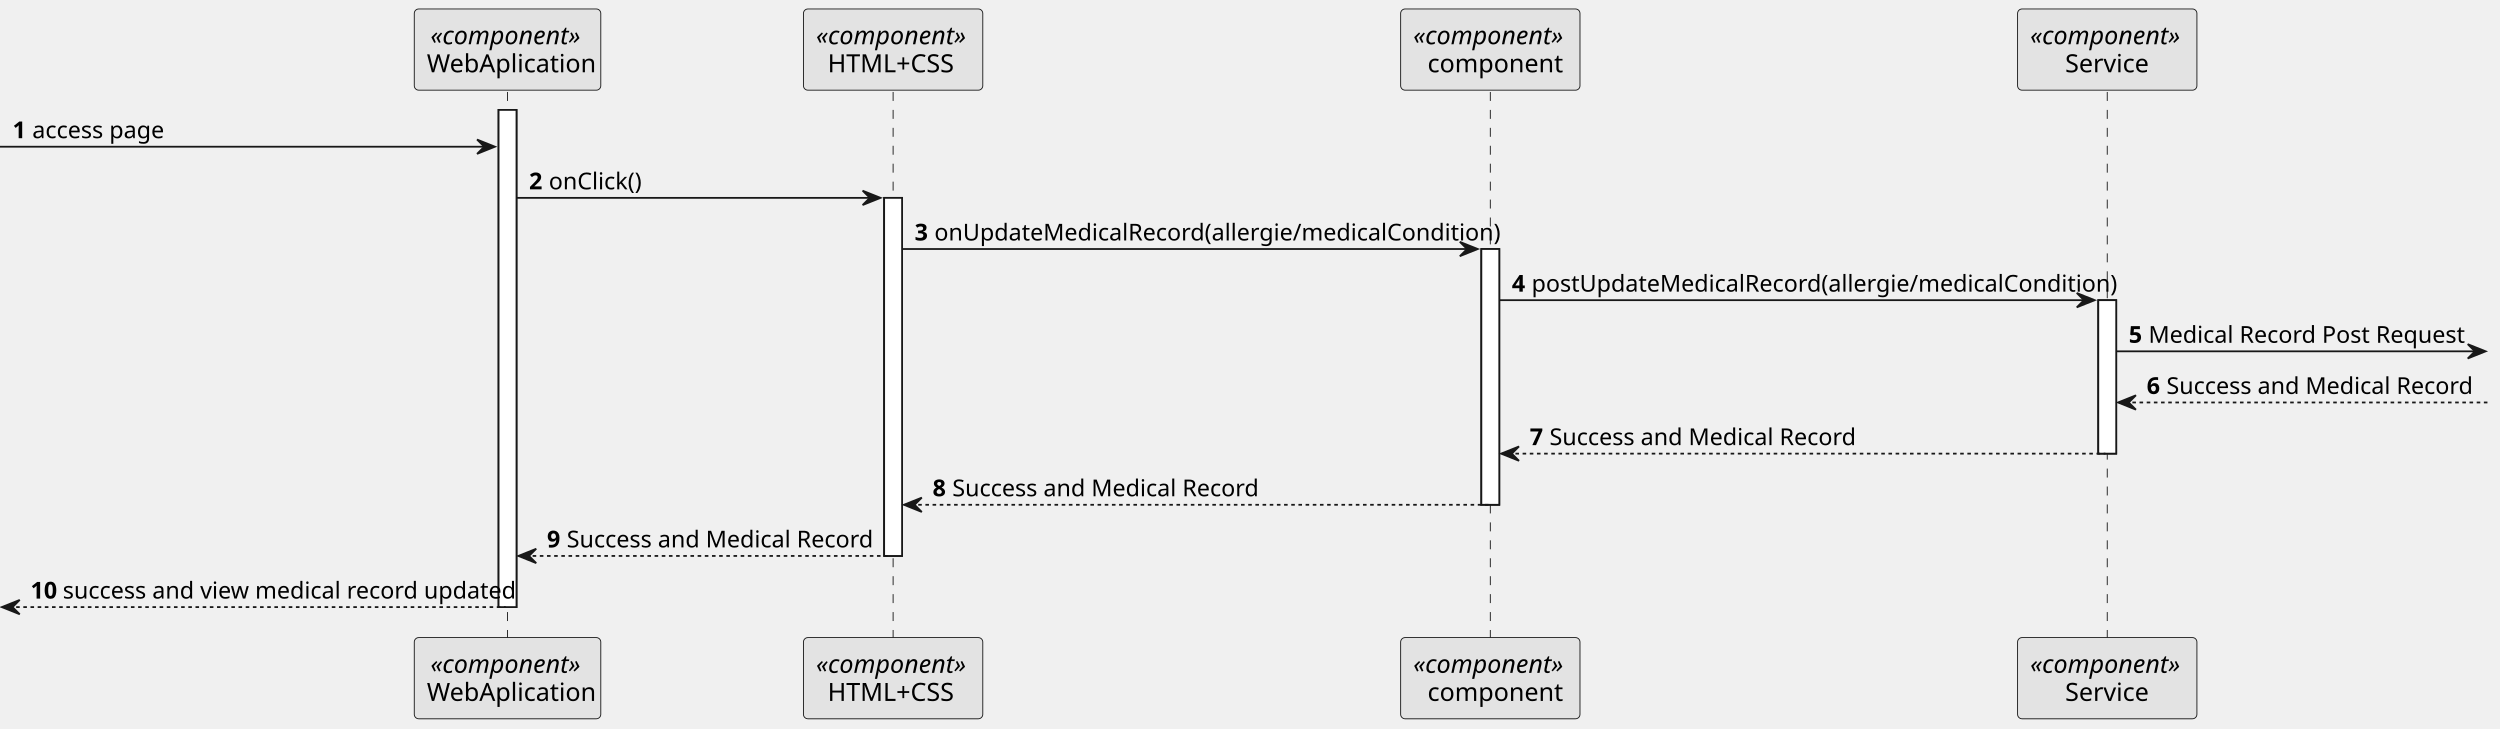
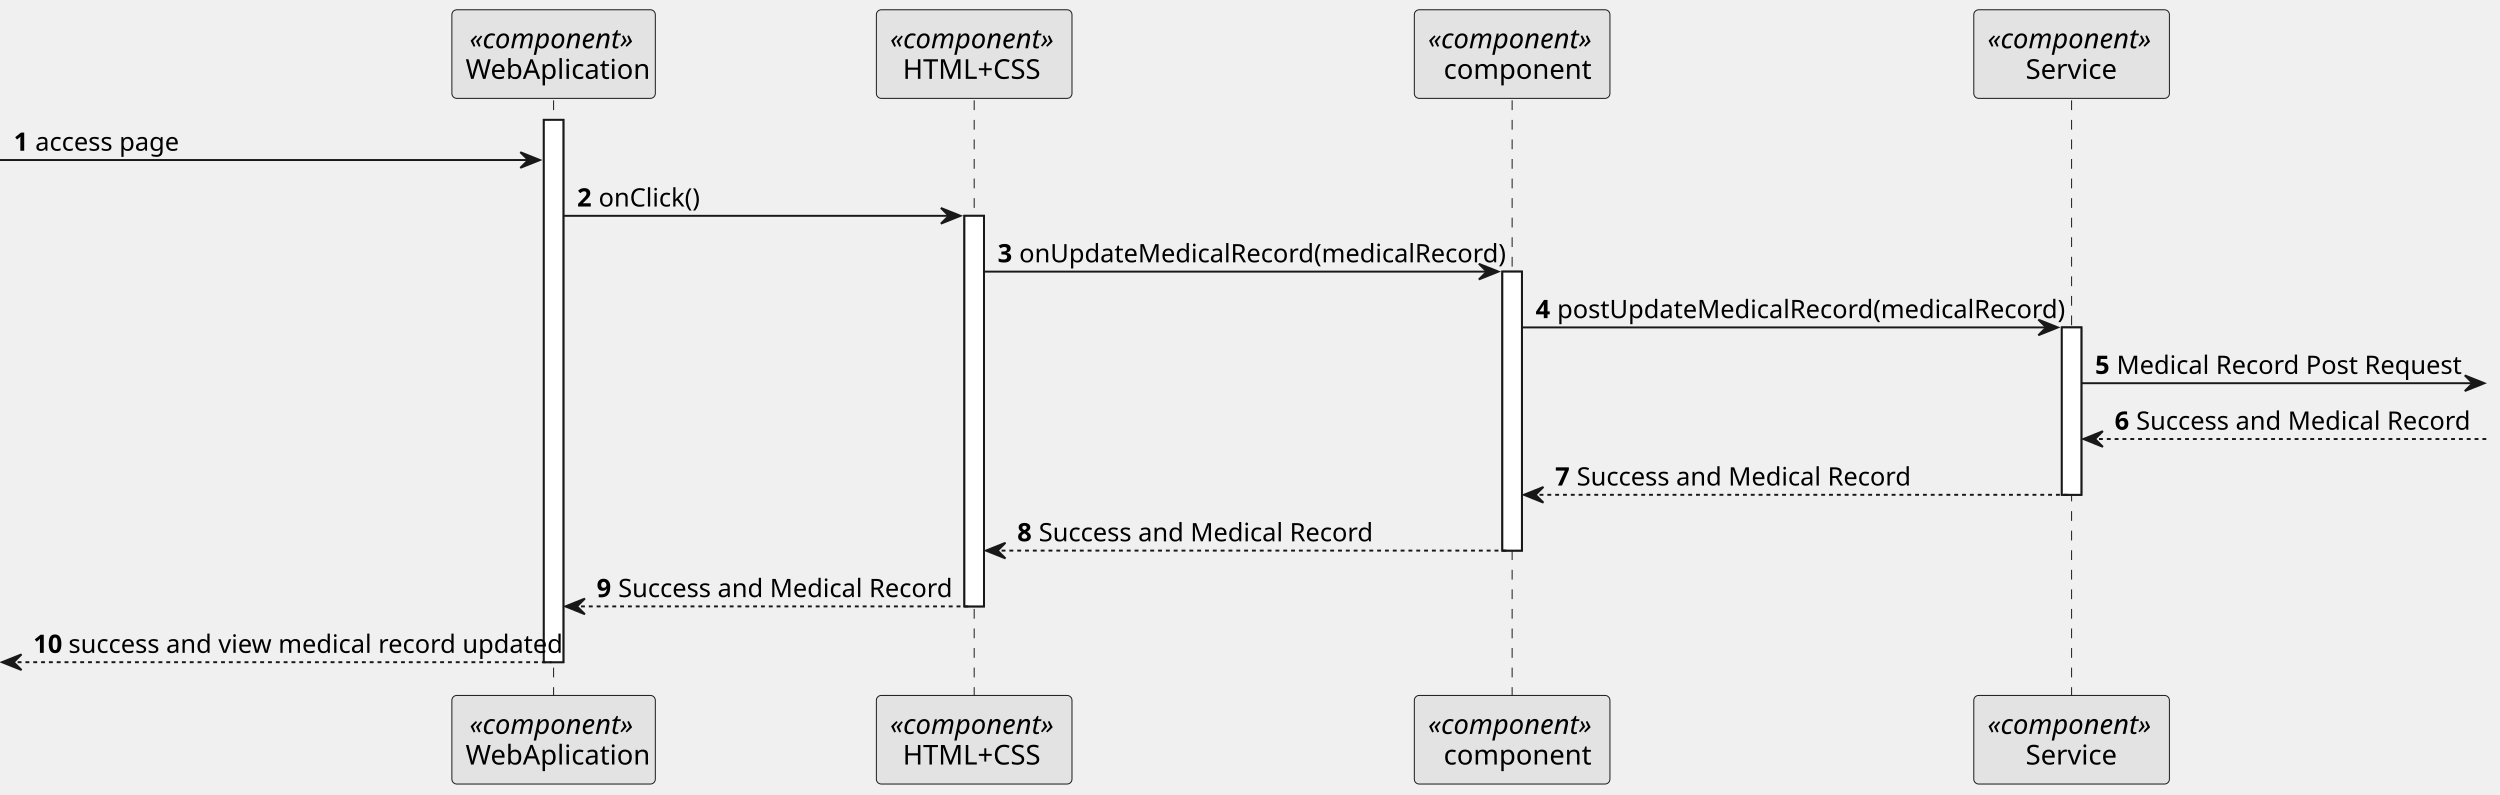
- <svg xmlns="http://www.w3.org/2000/svg" contentStyleType="text/css" height="406px" preserveAspectRatio="none" style="width:1394px;height:406px;background:#FFFFFF;" version="1.1" viewBox="0 0 1394 406" width="1394px" zoomAndPan="magnify">
+ <svg xmlns="http://www.w3.org/2000/svg" contentStyleType="text/css" height="406px" preserveAspectRatio="none" style="width:1278px;height:406px;background:#FFFFFF;" version="1.1" viewBox="0 0 1278 406" width="1278px" zoomAndPan="magnify">
  <defs />
  <g>
    <rect fill="#FFFFFF" height="277.234" style="stroke:#181818;stroke-width:1.0;" width="10" x="278" y="61.281" />
    <rect fill="#FFFFFF" height="199.664" style="stroke:#181818;stroke-width:1.0;" width="10" x="493" y="110.328" />
-     <rect fill="#FFFFFF" height="142.617" style="stroke:#181818;stroke-width:1.0;" width="10" x="826" y="138.852" />
-     <rect fill="#FFFFFF" height="85.57" style="stroke:#181818;stroke-width:1.0;" width="10" x="1170" y="167.375" />
+     <rect fill="#FFFFFF" height="142.617" style="stroke:#181818;stroke-width:1.0;" width="10" x="768" y="138.852" />
+     <rect fill="#FFFFFF" height="85.57" style="stroke:#181818;stroke-width:1.0;" width="10" x="1054" y="167.375" />
    <line style="stroke:#181818;stroke-width:0.5;stroke-dasharray:5.0,5.0;" x1="283" x2="283" y1="51.281" y2="356.516" />
    <line style="stroke:#181818;stroke-width:0.5;stroke-dasharray:5.0,5.0;" x1="498" x2="498" y1="51.281" y2="356.516" />
-     <line style="stroke:#181818;stroke-width:0.5;stroke-dasharray:5.0,5.0;" x1="831" x2="831" y1="51.281" y2="356.516" />
-     <line style="stroke:#181818;stroke-width:0.5;stroke-dasharray:5.0,5.0;" x1="1175" x2="1175" y1="51.281" y2="356.516" />
+     <line style="stroke:#181818;stroke-width:0.5;stroke-dasharray:5.0,5.0;" x1="773" x2="773" y1="51.281" y2="356.516" />
+     <line style="stroke:#181818;stroke-width:0.5;stroke-dasharray:5.0,5.0;" x1="1059" x2="1059" y1="51.281" y2="356.516" />
    <rect fill="#E3E3E3" height="45.281" rx="2.5" ry="2.5" style="stroke:#181818;stroke-width:0.5;" width="104" x="231" y="5" />
    <text fill="#000000" font-family="sans-serif" font-size="14" font-style="italic" lengthAdjust="spacing" textLength="86" x="240" y="24.674">«component»</text>
    <text fill="#000000" font-family="sans-serif" font-size="14" lengthAdjust="spacing" textLength="90" x="238" y="40.315">WebAplication</text>
    <rect fill="#E3E3E3" height="45.281" rx="2.5" ry="2.5" style="stroke:#181818;stroke-width:0.5;" width="104" x="231" y="355.516" />
    <text fill="#000000" font-family="sans-serif" font-size="14" font-style="italic" lengthAdjust="spacing" textLength="86" x="240" y="375.19">«component»</text>
    <text fill="#000000" font-family="sans-serif" font-size="14" lengthAdjust="spacing" textLength="90" x="238" y="390.83">WebAplication</text>
    <rect fill="#E3E3E3" height="45.281" rx="2.5" ry="2.5" style="stroke:#181818;stroke-width:0.5;" width="100" x="448" y="5" />
    <text fill="#000000" font-family="sans-serif" font-size="14" font-style="italic" lengthAdjust="spacing" textLength="86" x="455" y="24.674">«component»</text>
    <text fill="#000000" font-family="sans-serif" font-size="14" lengthAdjust="spacing" textLength="73" x="461.5" y="40.315">HTML+CSS</text>
    <rect fill="#E3E3E3" height="45.281" rx="2.5" ry="2.5" style="stroke:#181818;stroke-width:0.5;" width="100" x="448" y="355.516" />
    <text fill="#000000" font-family="sans-serif" font-size="14" font-style="italic" lengthAdjust="spacing" textLength="86" x="455" y="375.19">«component»</text>
    <text fill="#000000" font-family="sans-serif" font-size="14" lengthAdjust="spacing" textLength="73" x="461.5" y="390.83">HTML+CSS</text>
-     <rect fill="#E3E3E3" height="45.281" rx="2.5" ry="2.5" style="stroke:#181818;stroke-width:0.5;" width="100" x="781" y="5" />
-     <text fill="#000000" font-family="sans-serif" font-size="14" font-style="italic" lengthAdjust="spacing" textLength="86" x="788" y="24.674">«component»</text>
-     <text fill="#000000" font-family="sans-serif" font-size="14" lengthAdjust="spacing" textLength="70" x="796" y="40.315">component</text>
-     <rect fill="#E3E3E3" height="45.281" rx="2.5" ry="2.5" style="stroke:#181818;stroke-width:0.5;" width="100" x="781" y="355.516" />
-     <text fill="#000000" font-family="sans-serif" font-size="14" font-style="italic" lengthAdjust="spacing" textLength="86" x="788" y="375.19">«component»</text>
-     <text fill="#000000" font-family="sans-serif" font-size="14" lengthAdjust="spacing" textLength="70" x="796" y="390.83">component</text>
-     <rect fill="#E3E3E3" height="45.281" rx="2.5" ry="2.5" style="stroke:#181818;stroke-width:0.5;" width="100" x="1125" y="5" />
-     <text fill="#000000" font-family="sans-serif" font-size="14" font-style="italic" lengthAdjust="spacing" textLength="86" x="1132" y="24.674">«component»</text>
-     <text fill="#000000" font-family="sans-serif" font-size="14" lengthAdjust="spacing" textLength="47" x="1151.5" y="40.315">Service</text>
-     <rect fill="#E3E3E3" height="45.281" rx="2.5" ry="2.5" style="stroke:#181818;stroke-width:0.5;" width="100" x="1125" y="355.516" />
-     <text fill="#000000" font-family="sans-serif" font-size="14" font-style="italic" lengthAdjust="spacing" textLength="86" x="1132" y="375.19">«component»</text>
-     <text fill="#000000" font-family="sans-serif" font-size="14" lengthAdjust="spacing" textLength="47" x="1151.5" y="390.83">Service</text>
+     <rect fill="#E3E3E3" height="45.281" rx="2.5" ry="2.5" style="stroke:#181818;stroke-width:0.5;" width="100" x="723" y="5" />
+     <text fill="#000000" font-family="sans-serif" font-size="14" font-style="italic" lengthAdjust="spacing" textLength="86" x="730" y="24.674">«component»</text>
+     <text fill="#000000" font-family="sans-serif" font-size="14" lengthAdjust="spacing" textLength="70" x="738" y="40.315">component</text>
+     <rect fill="#E3E3E3" height="45.281" rx="2.5" ry="2.5" style="stroke:#181818;stroke-width:0.5;" width="100" x="723" y="355.516" />
+     <text fill="#000000" font-family="sans-serif" font-size="14" font-style="italic" lengthAdjust="spacing" textLength="86" x="730" y="375.19">«component»</text>
+     <text fill="#000000" font-family="sans-serif" font-size="14" lengthAdjust="spacing" textLength="70" x="738" y="390.83">component</text>
+     <rect fill="#E3E3E3" height="45.281" rx="2.5" ry="2.5" style="stroke:#181818;stroke-width:0.5;" width="100" x="1009" y="5" />
+     <text fill="#000000" font-family="sans-serif" font-size="14" font-style="italic" lengthAdjust="spacing" textLength="86" x="1016" y="24.674">«component»</text>
+     <text fill="#000000" font-family="sans-serif" font-size="14" lengthAdjust="spacing" textLength="47" x="1035.5" y="40.315">Service</text>
+     <rect fill="#E3E3E3" height="45.281" rx="2.5" ry="2.5" style="stroke:#181818;stroke-width:0.5;" width="100" x="1009" y="355.516" />
+     <text fill="#000000" font-family="sans-serif" font-size="14" font-style="italic" lengthAdjust="spacing" textLength="86" x="1016" y="375.19">«component»</text>
+     <text fill="#000000" font-family="sans-serif" font-size="14" lengthAdjust="spacing" textLength="47" x="1035.5" y="390.83">Service</text>
    <rect fill="#FFFFFF" height="277.234" style="stroke:#181818;stroke-width:1.0;" width="10" x="278" y="61.281" />
    <rect fill="#FFFFFF" height="199.664" style="stroke:#181818;stroke-width:1.0;" width="10" x="493" y="110.328" />
-     <rect fill="#FFFFFF" height="142.617" style="stroke:#181818;stroke-width:1.0;" width="10" x="826" y="138.852" />
-     <rect fill="#FFFFFF" height="85.57" style="stroke:#181818;stroke-width:1.0;" width="10" x="1170" y="167.375" />
+     <rect fill="#FFFFFF" height="142.617" style="stroke:#181818;stroke-width:1.0;" width="10" x="768" y="138.852" />
+     <rect fill="#FFFFFF" height="85.57" style="stroke:#181818;stroke-width:1.0;" width="10" x="1054" y="167.375" />
    <polygon fill="#181818" points="266,77.805,276,81.805,266,85.805,270,81.805" style="stroke:#181818;stroke-width:1.0;" />
    <line style="stroke:#181818;stroke-width:1.0;" x1="0" x2="272" y1="81.805" y2="81.805" />
    <text fill="#000000" font-family="sans-serif" font-size="13" font-weight="bold" lengthAdjust="spacing" textLength="7" x="7" y="77.05">1</text>
    <text fill="#000000" font-family="sans-serif" font-size="13" lengthAdjust="spacing" textLength="74" x="18" y="77.05">access page</text>
    <polygon fill="#181818" points="481,106.328,491,110.328,481,114.328,485,110.328" style="stroke:#181818;stroke-width:1.0;" />
    <line style="stroke:#181818;stroke-width:1.0;" x1="288" x2="487" y1="110.328" y2="110.328" />
    <text fill="#000000" font-family="sans-serif" font-size="13" font-weight="bold" lengthAdjust="spacing" textLength="7" x="295" y="105.573">2</text>
    <text fill="#000000" font-family="sans-serif" font-size="13" lengthAdjust="spacing" textLength="51" x="306" y="105.573">onClick()</text>
-     <polygon fill="#181818" points="814,134.852,824,138.852,814,142.852,818,138.852" style="stroke:#181818;stroke-width:1.0;" />
-     <line style="stroke:#181818;stroke-width:1.0;" x1="503" x2="820" y1="138.852" y2="138.852" />
+     <polygon fill="#181818" points="756,134.852,766,138.852,756,142.852,760,138.852" style="stroke:#181818;stroke-width:1.0;" />
+     <line style="stroke:#181818;stroke-width:1.0;" x1="503" x2="762" y1="138.852" y2="138.852" />
    <text fill="#000000" font-family="sans-serif" font-size="13" font-weight="bold" lengthAdjust="spacing" textLength="7" x="510" y="134.097">3</text>
-     <text fill="#000000" font-family="sans-serif" font-size="13" lengthAdjust="spacing" textLength="293" x="521" y="134.097">onUpdateMedicalRecord(allergie/medicalCondition)</text>
-     <polygon fill="#181818" points="1158,163.375,1168,167.375,1158,171.375,1162,167.375" style="stroke:#181818;stroke-width:1.0;" />
-     <line style="stroke:#181818;stroke-width:1.0;" x1="836" x2="1164" y1="167.375" y2="167.375" />
-     <text fill="#000000" font-family="sans-serif" font-size="13" font-weight="bold" lengthAdjust="spacing" textLength="7" x="843" y="162.62">4</text>
-     <text fill="#000000" font-family="sans-serif" font-size="13" lengthAdjust="spacing" textLength="304" x="854" y="162.62">postUpdateMedicalRecord(allergie/medicalCondition)</text>
-     <polygon fill="#181818" points="1376,191.898,1386,195.898,1376,199.898,1380,195.898" style="stroke:#181818;stroke-width:1.0;" />
-     <line style="stroke:#181818;stroke-width:1.0;" x1="1180" x2="1382" y1="195.898" y2="195.898" />
-     <text fill="#000000" font-family="sans-serif" font-size="13" font-weight="bold" lengthAdjust="spacing" textLength="7" x="1187" y="191.144">5</text>
-     <text fill="#000000" font-family="sans-serif" font-size="13" lengthAdjust="spacing" textLength="173" x="1198" y="191.144">Medical Record Post Request</text>
-     <polygon fill="#181818" points="1191,220.422,1181,224.422,1191,228.422,1187,224.422" style="stroke:#181818;stroke-width:1.0;" />
-     <line style="stroke:#181818;stroke-width:1.0;stroke-dasharray:2.0,2.0;" x1="1185" x2="1387" y1="224.422" y2="224.422" />
-     <text fill="#000000" font-family="sans-serif" font-size="13" font-weight="bold" lengthAdjust="spacing" textLength="7" x="1197" y="219.667">6</text>
-     <text fill="#000000" font-family="sans-serif" font-size="13" lengthAdjust="spacing" textLength="170" x="1208" y="219.667">Success and Medical Record</text>
-     <polygon fill="#181818" points="847,248.945,837,252.945,847,256.945,843,252.945" style="stroke:#181818;stroke-width:1.0;" />
-     <line style="stroke:#181818;stroke-width:1.0;stroke-dasharray:2.0,2.0;" x1="841" x2="1174" y1="252.945" y2="252.945" />
-     <text fill="#000000" font-family="sans-serif" font-size="13" font-weight="bold" lengthAdjust="spacing" textLength="7" x="853" y="248.19">7</text>
-     <text fill="#000000" font-family="sans-serif" font-size="13" lengthAdjust="spacing" textLength="170" x="864" y="248.19">Success and Medical Record</text>
+     <text fill="#000000" font-family="sans-serif" font-size="13" lengthAdjust="spacing" textLength="235" x="521" y="134.097">onUpdateMedicalRecord(medicalRecord)</text>
+     <polygon fill="#181818" points="1042,163.375,1052,167.375,1042,171.375,1046,167.375" style="stroke:#181818;stroke-width:1.0;" />
+     <line style="stroke:#181818;stroke-width:1.0;" x1="778" x2="1048" y1="167.375" y2="167.375" />
+     <text fill="#000000" font-family="sans-serif" font-size="13" font-weight="bold" lengthAdjust="spacing" textLength="7" x="785" y="162.62">4</text>
+     <text fill="#000000" font-family="sans-serif" font-size="13" lengthAdjust="spacing" textLength="246" x="796" y="162.62">postUpdateMedicalRecord(medicalRecord)</text>
+     <polygon fill="#181818" points="1260,191.898,1270,195.898,1260,199.898,1264,195.898" style="stroke:#181818;stroke-width:1.0;" />
+     <line style="stroke:#181818;stroke-width:1.0;" x1="1064" x2="1266" y1="195.898" y2="195.898" />
+     <text fill="#000000" font-family="sans-serif" font-size="13" font-weight="bold" lengthAdjust="spacing" textLength="7" x="1071" y="191.144">5</text>
+     <text fill="#000000" font-family="sans-serif" font-size="13" lengthAdjust="spacing" textLength="173" x="1082" y="191.144">Medical Record Post Request</text>
+     <polygon fill="#181818" points="1075,220.422,1065,224.422,1075,228.422,1071,224.422" style="stroke:#181818;stroke-width:1.0;" />
+     <line style="stroke:#181818;stroke-width:1.0;stroke-dasharray:2.0,2.0;" x1="1069" x2="1271" y1="224.422" y2="224.422" />
+     <text fill="#000000" font-family="sans-serif" font-size="13" font-weight="bold" lengthAdjust="spacing" textLength="7" x="1081" y="219.667">6</text>
+     <text fill="#000000" font-family="sans-serif" font-size="13" lengthAdjust="spacing" textLength="170" x="1092" y="219.667">Success and Medical Record</text>
+     <polygon fill="#181818" points="789,248.945,779,252.945,789,256.945,785,252.945" style="stroke:#181818;stroke-width:1.0;" />
+     <line style="stroke:#181818;stroke-width:1.0;stroke-dasharray:2.0,2.0;" x1="783" x2="1058" y1="252.945" y2="252.945" />
+     <text fill="#000000" font-family="sans-serif" font-size="13" font-weight="bold" lengthAdjust="spacing" textLength="7" x="795" y="248.19">7</text>
+     <text fill="#000000" font-family="sans-serif" font-size="13" lengthAdjust="spacing" textLength="170" x="806" y="248.19">Success and Medical Record</text>
    <polygon fill="#181818" points="514,277.469,504,281.469,514,285.469,510,281.469" style="stroke:#181818;stroke-width:1.0;" />
-     <line style="stroke:#181818;stroke-width:1.0;stroke-dasharray:2.0,2.0;" x1="508" x2="830" y1="281.469" y2="281.469" />
+     <line style="stroke:#181818;stroke-width:1.0;stroke-dasharray:2.0,2.0;" x1="508" x2="772" y1="281.469" y2="281.469" />
    <text fill="#000000" font-family="sans-serif" font-size="13" font-weight="bold" lengthAdjust="spacing" textLength="7" x="520" y="276.714">8</text>
    <text fill="#000000" font-family="sans-serif" font-size="13" lengthAdjust="spacing" textLength="170" x="531" y="276.714">Success and Medical Record</text>
    <polygon fill="#181818" points="299,305.992,289,309.992,299,313.992,295,309.992" style="stroke:#181818;stroke-width:1.0;" />
    <line style="stroke:#181818;stroke-width:1.0;stroke-dasharray:2.0,2.0;" x1="293" x2="497" y1="309.992" y2="309.992" />
    <text fill="#000000" font-family="sans-serif" font-size="13" font-weight="bold" lengthAdjust="spacing" textLength="7" x="305" y="305.237">9</text>
    <text fill="#000000" font-family="sans-serif" font-size="13" lengthAdjust="spacing" textLength="170" x="316" y="305.237">Success and Medical Record</text>
    <polygon fill="#181818" points="11,334.516,1,338.516,11,342.516,7,338.516" style="stroke:#181818;stroke-width:1.0;" />
    <line style="stroke:#181818;stroke-width:1.0;stroke-dasharray:2.0,2.0;" x1="5" x2="282" y1="338.516" y2="338.516" />
    <text fill="#000000" font-family="sans-serif" font-size="13" font-weight="bold" lengthAdjust="spacing" textLength="14" x="17" y="333.761">10</text>
    <text fill="#000000" font-family="sans-serif" font-size="13" lengthAdjust="spacing" textLength="241" x="35" y="333.761">success and view medical record updated</text>
  </g>
</svg>
